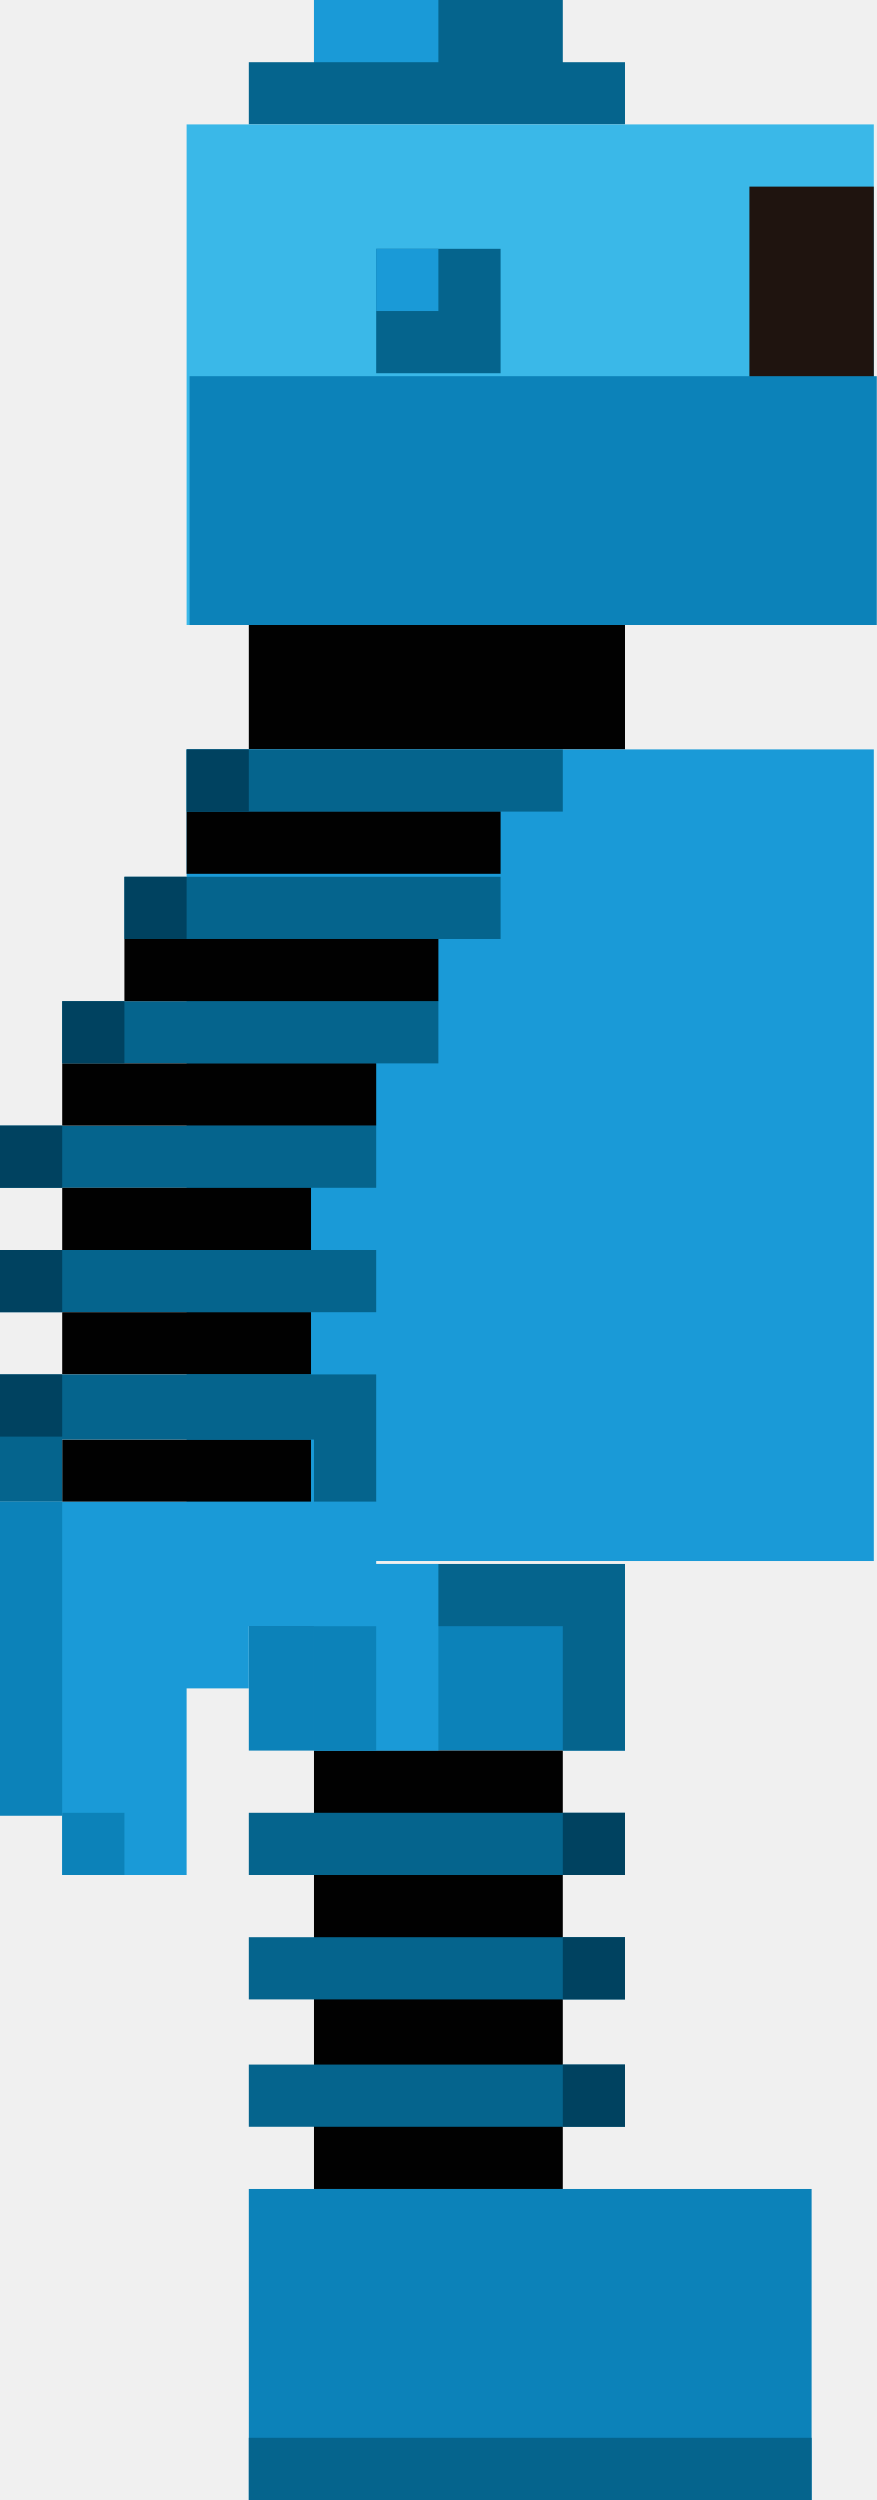
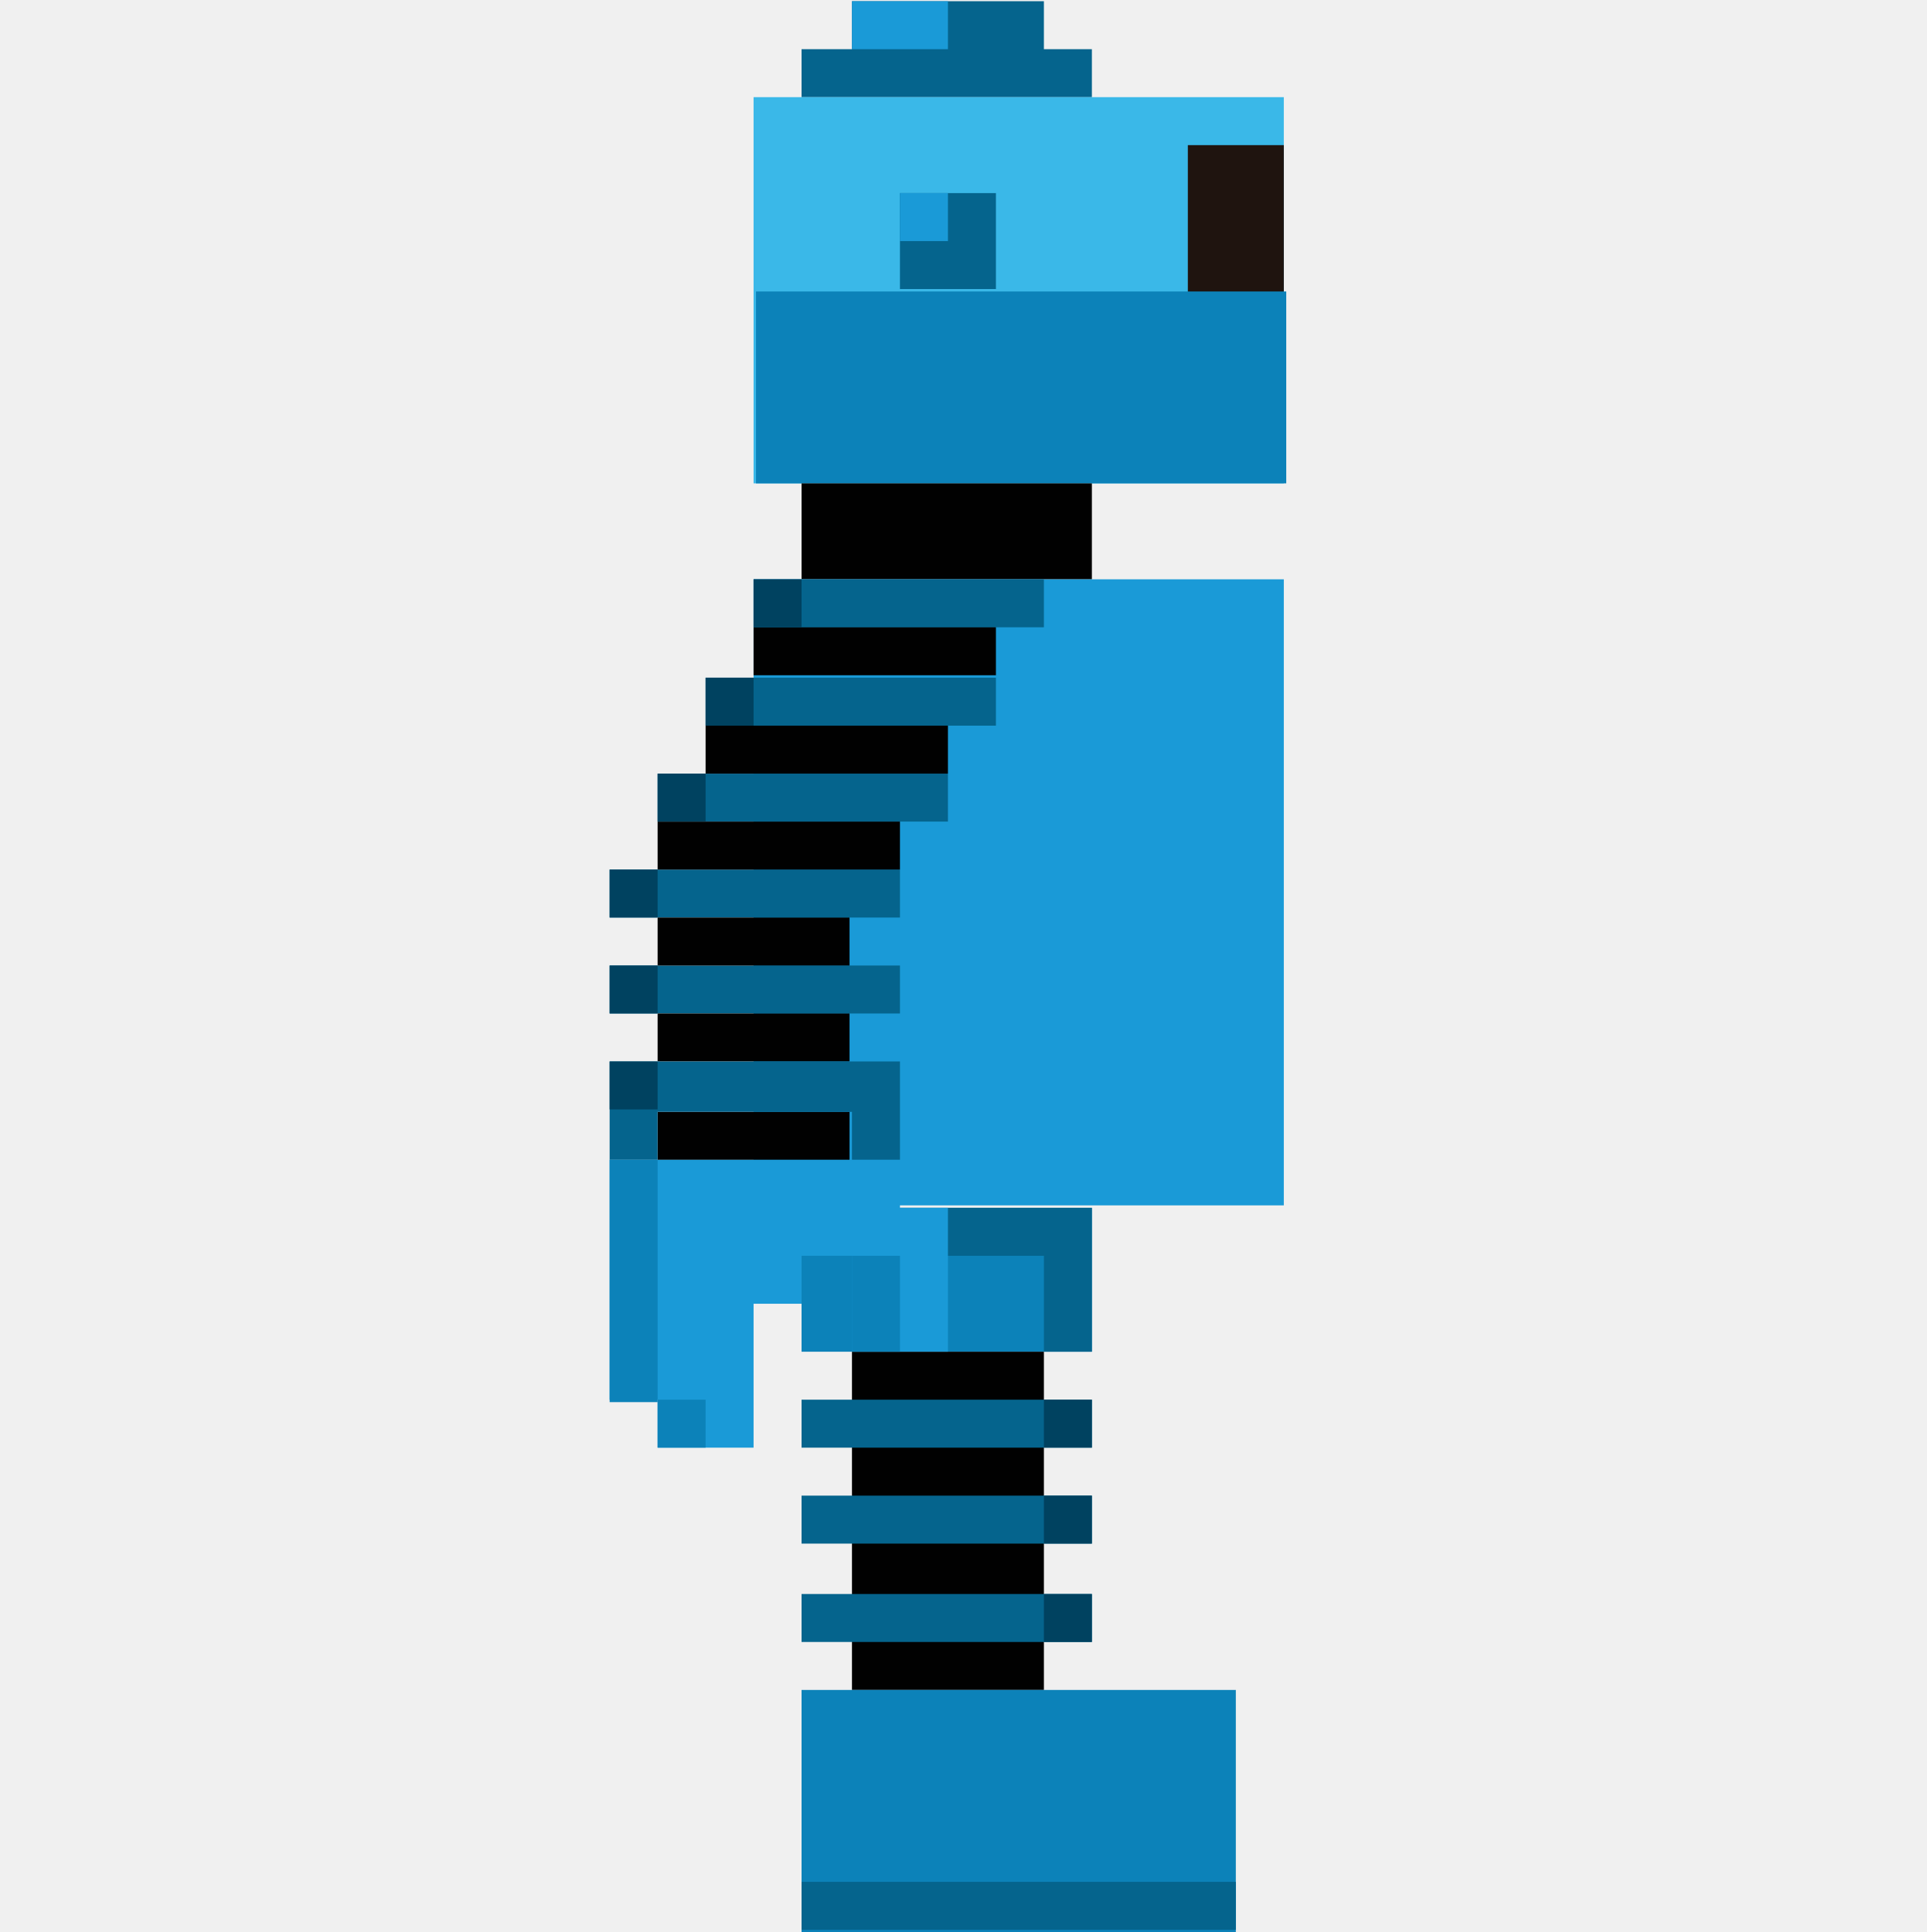
- <svg xmlns="http://www.w3.org/2000/svg" version="1.1" id="Layer_1" x="0px" y="0px" viewBox="0 0 29.6 84.4" enable-background="new 0 0 29.6 84.4" xml:space="preserve">
+ <svg xmlns="http://www.w3.org/2000/svg" version="1.1" id="Layer_1" x="0px" y="0px" viewBox="-0.5 -0.5 791 793.4" enable-background="new -0.5 -0.5 791 793.4" xml:space="preserve">
+   <rect opacity="0" fill="#FFFFFF" stroke="#000000" stroke-miterlimit="10" width="790" height="790" />
  <g>
-     <polygon fill="#05648D" points="19,2.1 19,0 16.9,0 12.7,0 10.6,0 10.6,2.1 8.4,2.1 8.4,4.2 21.1,4.2 21.1,2.1  " />
-     <rect x="6.3" y="4.2" fill="#3AB8E8" width="23.2" height="16.9" />
-     <rect x="10.6" y="0" fill="#1A9AD7" width="4.2" height="2.1" />
-     <rect x="25.3" y="6.3" fill="#1F140F" width="4.2" height="8.4" />
-     <rect x="6.4" y="12.7" fill="#0C82B9" width="23.2" height="8.4" />
-     <rect x="8.4" y="21.1" fill="#010101" width="12.7" height="4.2" />
-     <rect x="6.3" y="25.3" fill="#1A9AD7" width="23.2" height="27.4" />
-     <rect x="8.4" y="52.8" fill="#0C82B9" width="12.7" height="6.3" />
-     <polygon fill="#05648D" points="8.4,52.8 8.4,54.9 19,54.9 19,59.1 21.1,59.1 21.1,52.8  " />
-     <rect x="10.6" y="59.1" fill="#010101" width="8.4" height="14.8" />
-     <rect x="8.4" y="61.2" fill="#05648D" width="12.7" height="2.1" />
-     <rect x="8.4" y="65.4" fill="#05648D" width="12.7" height="2.1" />
-     <rect x="8.4" y="69.7" fill="#05648D" width="12.7" height="2.1" />
-     <rect x="8.4" y="73.9" fill="#0C82B9" width="19" height="10.6" />
-     <rect x="12.7" y="8.4" fill="#05648D" width="4.2" height="4.2" />
-     <rect x="12.7" y="8.4" fill="#1A9AD7" width="2.1" height="2.1" />
-     <rect x="8.4" y="82.3" fill="#05648D" width="19" height="2.1" />
-     <rect x="19" y="61.2" fill="#004260" width="2.1" height="2.1" />
-     <rect x="19" y="65.4" fill="#004260" width="2.1" height="2.1" />
-     <rect x="19" y="69.7" fill="#004260" width="2.1" height="2.1" />
-     <rect x="0" y="42.2" fill="#05648D" width="12.7" height="2.1" />
-     <rect x="0" y="38" fill="#05648D" width="12.7" height="2.1" />
-     <rect x="2.1" y="33.8" fill="#05648D" width="12.7" height="2.1" />
-     <rect x="4.2" y="29.6" fill="#05648D" width="12.7" height="2.1" />
-     <rect x="6.3" y="25.3" fill="#05648D" width="12.7" height="2.1" />
-     <rect x="6.3" y="27.4" fill="#010101" width="10.6" height="2.1" />
-     <rect x="4.2" y="31.7" fill="#010101" width="10.6" height="2.1" />
-     <rect x="2.1" y="35.9" fill="#010101" width="10.6" height="2.1" />
-     <rect x="2.1" y="40.1" fill="#010101" width="8.4" height="2.1" />
-     <rect x="2.1" y="44.3" fill="#010101" width="8.4" height="2.1" />
-     <rect x="2.1" y="48.6" fill="#010101" width="8.4" height="2.1" />
-     <polygon fill="#05648D" points="0,46.4 0,48.6 0,50.7 2.1,50.7 2.1,48.6 10.6,48.6 10.6,50.7 12.7,50.7 12.7,48.6 12.7,46.4  " />
-     <polygon fill="#1A9AD7" points="12.7,52.8 12.7,50.7 0,50.7 0,61.2 2.1,61.2 2.1,63.3 6.3,63.3 6.3,57 8.4,57 8.4,54.9 10.6,54.9    10.6,59.1 14.8,59.1 14.8,52.8  " />
-     <rect x="0" y="50.7" fill="#0C82B9" width="2.1" height="10.6" />
-     <rect x="2.1" y="61.2" fill="#0C82B9" width="2.1" height="2.1" />
-     <rect x="10.6" y="54.9" fill="#0C82B9" width="2.1" height="4.2" />
-     <rect x="6.3" y="25.3" fill="#004260" width="2.1" height="2.1" />
-     <rect x="4.2" y="29.6" fill="#004260" width="2.1" height="2.1" />
-     <rect x="2.1" y="33.8" fill="#004260" width="2.1" height="2.1" />
-     <rect x="0" y="38" fill="#004260" width="2.1" height="2.1" />
-     <rect x="0" y="42.2" fill="#004260" width="2.1" height="2.1" />
-     <rect x="0" y="46.4" fill="#004260" width="2.1" height="2.1" />
+     <polygon fill="#05648D" points="428.1,19.7 428.1,0 408.4,0 369,0 349.3,0 349.3,19.7 328.6,19.7 328.6,39.4 447.8,39.4    447.8,19.7  " />
+     <rect x="308.9" y="39.4" fill="#3AB8E8" width="217.7" height="158.6" />
+     <rect x="349.3" y="0" fill="#1A9AD7" width="39.4" height="19.7" />
+     <rect x="487.2" y="59.1" fill="#1F140F" width="39.4" height="78.8" />
+     <rect x="309.9" y="119.2" fill="#0C82B9" width="217.7" height="78.8" />
+     <rect x="328.6" y="198" fill="#010101" width="119.2" height="39.4" />
+     <rect x="308.9" y="237.4" fill="#1A9AD7" width="217.7" height="257.1" />
+     <rect x="328.6" y="495.5" fill="#0C82B9" width="119.2" height="59.1" />
+     <polygon fill="#05648D" points="328.6,495.5 328.6,515.2 428.1,515.2 428.1,554.6 447.8,554.6 447.8,495.5  " />
+     <rect x="349.3" y="554.6" fill="#010101" width="78.8" height="138.9" />
+     <rect x="328.6" y="574.3" fill="#05648D" width="119.2" height="19.7" />
+     <rect x="328.6" y="613.7" fill="#05648D" width="119.2" height="19.7" />
+     <rect x="328.6" y="654.1" fill="#05648D" width="119.2" height="19.7" />
+     <rect x="328.6" y="693.5" fill="#0C82B9" width="178.3" height="99.5" />
+     <rect x="369" y="78.8" fill="#05648D" width="39.4" height="39.4" />
+     <rect x="369" y="78.8" fill="#1A9AD7" width="19.7" height="19.7" />
+     <rect x="328.6" y="772.3" fill="#05648D" width="178.3" height="19.7" />
+     <rect x="428.1" y="574.3" fill="#004260" width="19.7" height="19.7" />
+     <rect x="428.1" y="613.7" fill="#004260" width="19.7" height="19.7" />
+     <rect x="428.1" y="654.1" fill="#004260" width="19.7" height="19.7" />
+     <rect x="249.8" y="396" fill="#05648D" width="119.2" height="19.7" />
+     <rect x="249.8" y="356.6" fill="#05648D" width="119.2" height="19.7" />
+     <rect x="269.5" y="317.2" fill="#05648D" width="119.2" height="19.7" />
+     <rect x="289.2" y="277.8" fill="#05648D" width="119.2" height="19.7" />
+     <rect x="308.9" y="237.4" fill="#05648D" width="119.2" height="19.7" />
+     <rect x="308.9" y="257.1" fill="#010101" width="99.5" height="19.7" />
+     <rect x="289.2" y="297.5" fill="#010101" width="99.5" height="19.7" />
+     <rect x="269.5" y="336.9" fill="#010101" width="99.5" height="19.7" />
+     <rect x="269.5" y="376.3" fill="#010101" width="78.8" height="19.7" />
+     <rect x="269.5" y="415.7" fill="#010101" width="78.8" height="19.7" />
+     <rect x="269.5" y="456.1" fill="#010101" width="78.8" height="19.7" />
+     <polygon fill="#05648D" points="249.8,435.4 249.8,456.1 249.8,475.8 269.5,475.8 269.5,456.1 349.3,456.1 349.3,475.8 369,475.8    369,456.1 369,435.4  " />
+     <polygon fill="#1A9AD7" points="369,495.5 369,475.8 249.8,475.8 249.8,574.3 269.5,574.3 269.5,594 308.9,594 308.9,534.9    328.6,534.9 328.6,515.2 349.3,515.2 349.3,554.6 388.7,554.6 388.7,495.5  " />
+     <rect x="249.8" y="475.8" fill="#0C82B9" width="19.7" height="99.5" />
+     <rect x="269.5" y="574.3" fill="#0C82B9" width="19.7" height="19.7" />
+     <rect x="349.3" y="515.2" fill="#0C82B9" width="19.7" height="39.4" />
+     <rect x="308.9" y="237.4" fill="#004260" width="19.7" height="19.7" />
+     <rect x="289.2" y="277.8" fill="#004260" width="19.7" height="19.7" />
+     <rect x="269.5" y="317.2" fill="#004260" width="19.7" height="19.7" />
+     <rect x="249.8" y="356.6" fill="#004260" width="19.7" height="19.7" />
+     <rect x="249.8" y="396" fill="#004260" width="19.7" height="19.7" />
+     <rect x="249.8" y="435.4" fill="#004260" width="19.7" height="19.7" />
  </g>
</svg>
